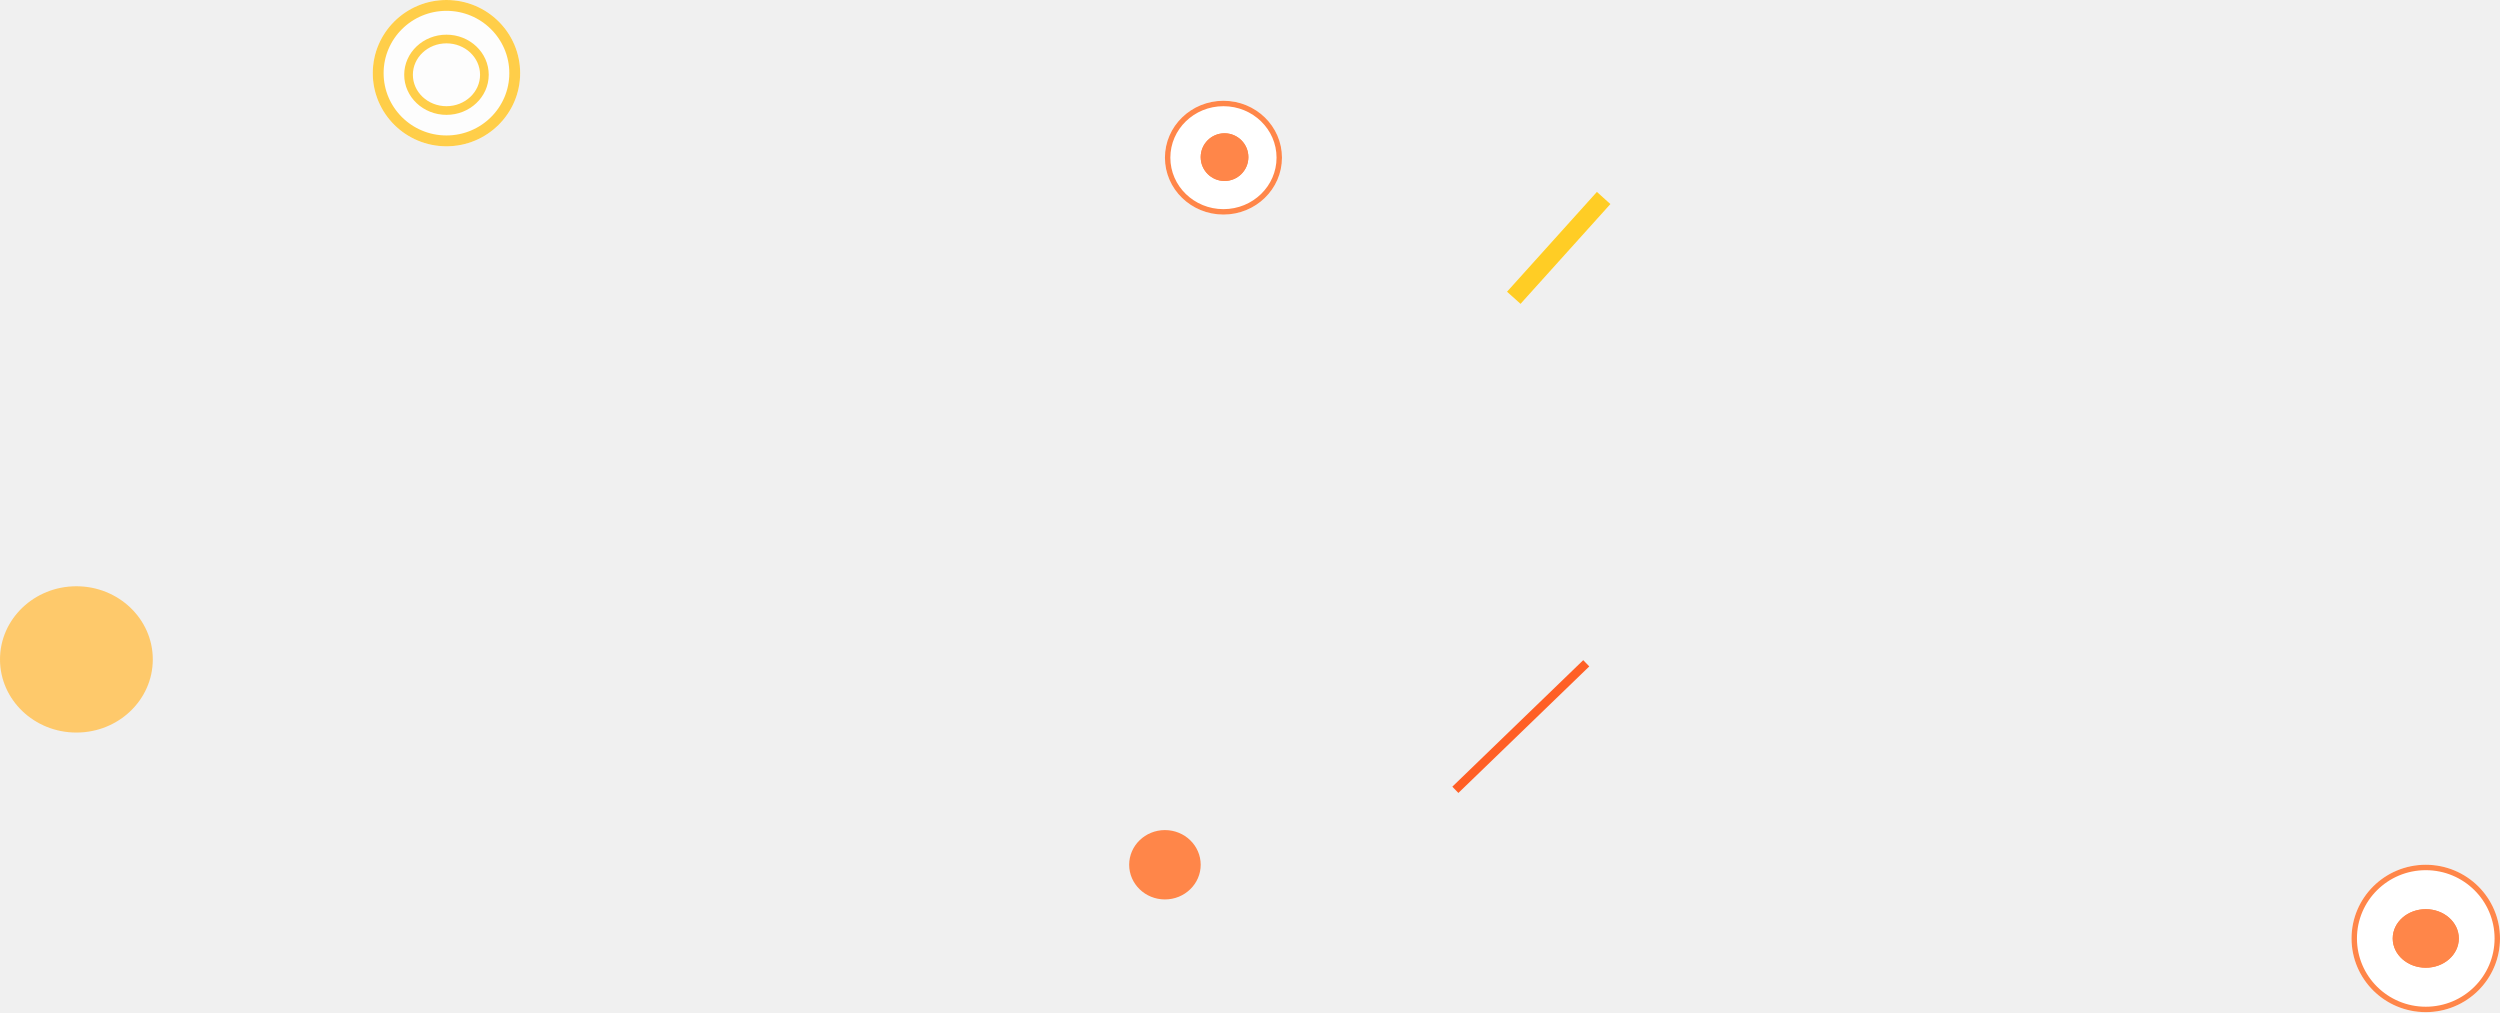
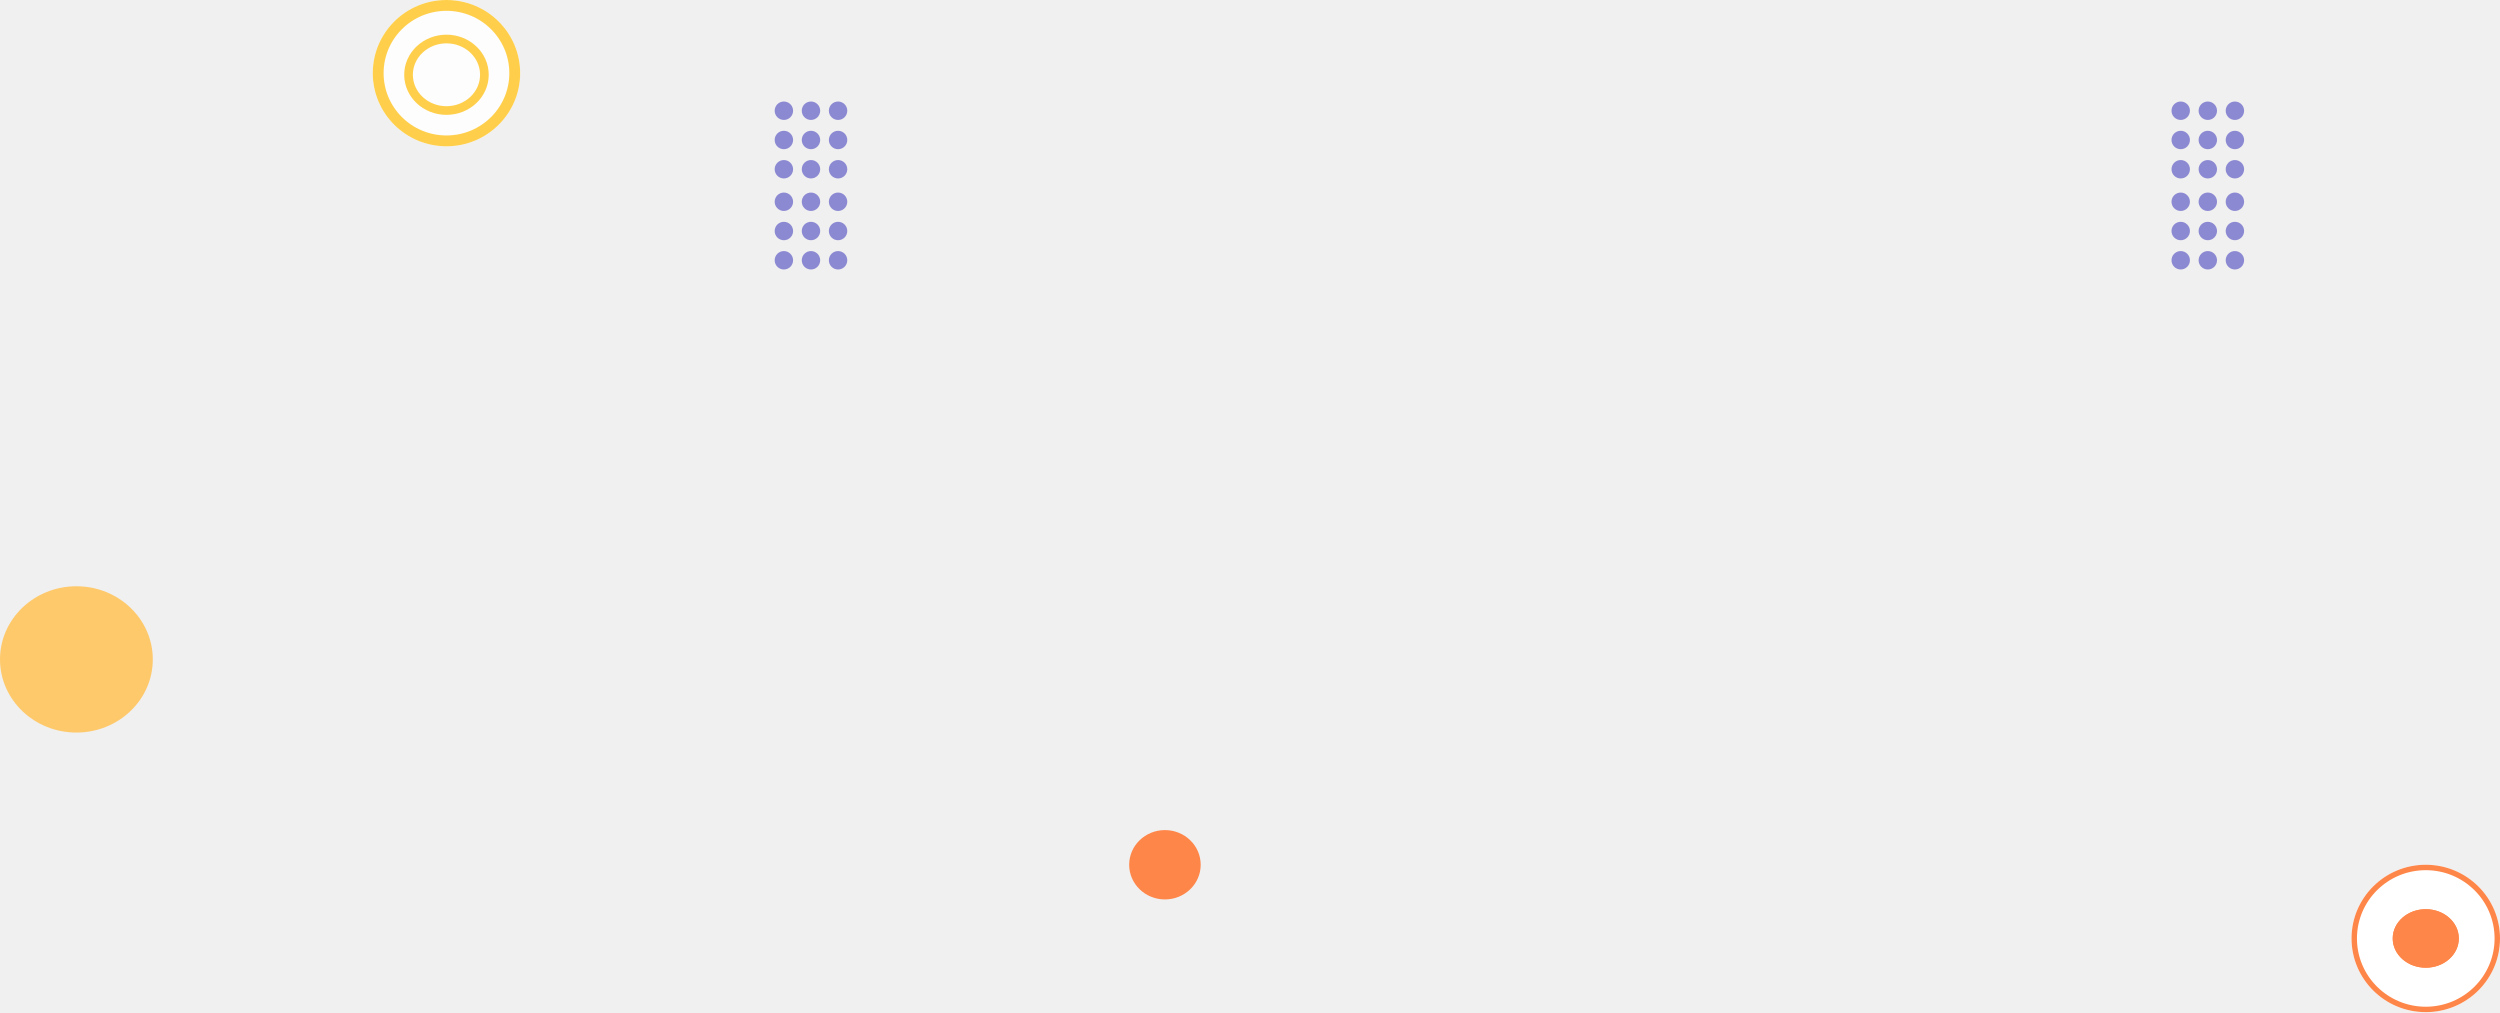
<svg xmlns="http://www.w3.org/2000/svg" width="2307" height="934" viewBox="0 0 2307 934">
  <g id="Group_4" data-name="Group 4" transform="translate(796 128)">
    <g id="svg2" transform="translate(2268 1402)">
      <g id="Ellipse_7" data-name="Ellipse 7" transform="translate(-894 -732)" fill="#fff" stroke="#ff8649" stroke-width="5">
        <ellipse cx="68.5" cy="68" rx="68.5" ry="68" stroke="none" />
        <ellipse cx="68.5" cy="68" rx="66" ry="65.5" fill="none" />
      </g>
      <g id="Ellipse_8" data-name="Ellipse 8" transform="translate(-856 -691)" fill="#ff8649" stroke="#ff8649" stroke-width="5">
        <ellipse cx="30.5" cy="27" rx="30.5" ry="27" stroke="none" />
        <ellipse cx="30.5" cy="27" rx="28" ry="24.5" fill="none" />
      </g>
    </g>
-     <g id="svg2-2" data-name="svg2" transform="translate(1173 697)">
-       <g id="Ellipse_7-2" data-name="Ellipse 7" transform="translate(-894 -732)" fill="#fff" stroke="#ff8649" stroke-width="5">
-         <ellipse cx="54" cy="52.5" rx="54" ry="52.5" stroke="none" />
-         <ellipse cx="54" cy="52.5" rx="51.5" ry="50" fill="none" />
-       </g>
-       <g id="Ellipse_8-2" data-name="Ellipse 8" transform="translate(-861 -702)" fill="#ff8649" stroke="#ff8649" stroke-width="5">
-         <circle cx="22" cy="22" r="22" stroke="none" />
-         <circle cx="22" cy="22" r="19.5" fill="none" />
-       </g>
-     </g>
    <g id="svg1" transform="translate(344 355)">
-       <g id="Ellipse_7-3" data-name="Ellipse 7" transform="translate(-796 -483)" fill="#fdfdfd" stroke="#ffce49" stroke-width="10">
+       <g id="Ellipse_7-2" data-name="Ellipse 7" transform="translate(-796 -483)" fill="#fdfdfd" stroke="rgba(255,206,73,0.98)" stroke-width="10">
        <ellipse cx="68" cy="67.5" rx="68" ry="67.5" stroke="none" />
        <ellipse cx="68" cy="67.5" rx="63" ry="62.5" fill="none" />
      </g>
-       <g id="Ellipse_8-3" data-name="Ellipse 8" transform="translate(-767 -451)" fill="#fdfdfd" stroke="#ffce49" stroke-width="8">
+       <g id="Ellipse_8-2" data-name="Ellipse 8" transform="translate(-767 -451)" fill="#fdfdfd" stroke="rgba(255,206,73,0.98)" stroke-width="8">
        <ellipse cx="39" cy="37" rx="39" ry="37" stroke="none" />
        <ellipse cx="39" cy="37" rx="35" ry="33" fill="none" />
      </g>
    </g>
    <g id="svg3" transform="translate(1042 1121.419)">
-       <ellipse id="Ellipse_7-4" data-name="Ellipse 7" cx="33" cy="32" rx="33" ry="32" transform="translate(-796 -483.419)" fill="#ff8649" />
+       <ellipse id="Ellipse_7-3" data-name="Ellipse 7" cx="33" cy="32" rx="33" ry="32" transform="translate(-796 -483.419)" fill="#ff8649" />
    </g>
-     <g id="svg3-2" data-name="svg3" transform="translate(0 896.419)">
-       <ellipse id="Ellipse_7-5" data-name="Ellipse 7" cx="70.5" cy="67.5" rx="70.5" ry="67.5" transform="translate(-796 -483.419)" fill="rgba(255,199,99,0.94)" />
+     <g id="Group-bars1" transform="translate(7030.352 942.817) rotate(90)">
+       <g id="svg3-2" data-name="svg3" transform="translate(-990.133 7087.484)">
+         <circle id="Ellipse_7-4" data-name="Ellipse 7" cx="8.5" cy="8.5" r="8.5" transform="translate(13 7)" fill="rgba(86,82,195,0.65)" />
+         <circle id="Ellipse_7-5" data-name="Ellipse 7" cx="8.5" cy="8.5" r="8.5" transform="translate(67 7)" fill="rgba(86,82,195,0.65)" />
+         <circle id="Ellipse_7-6" data-name="Ellipse 7" cx="8.5" cy="8.5" r="8.5" transform="translate(40 7)" fill="rgba(86,82,195,0.65)" />
+       </g>
+       <g id="svg3-3" data-name="svg3" transform="translate(-906.133 7087.484)">
+         <circle id="Ellipse_7-7" data-name="Ellipse 7" cx="8.5" cy="8.5" r="8.5" transform="translate(13 7)" fill="rgba(86,82,195,0.65)" />
+         <circle id="Ellipse_7-8" data-name="Ellipse 7" cx="8.5" cy="8.5" r="8.5" transform="translate(67 7)" fill="rgba(86,82,195,0.65)" />
+         <circle id="Ellipse_7-9" data-name="Ellipse 7" cx="8.5" cy="8.5" r="8.5" transform="translate(40 7)" fill="rgba(86,82,195,0.65)" />
+       </g>
+       <g id="svg3-4" data-name="svg3" transform="translate(-990.133 7062.484)">
+         <circle id="Ellipse_7-10" data-name="Ellipse 7" cx="8.5" cy="8.5" r="8.5" transform="translate(13 7)" fill="rgba(86,82,195,0.65)" />
+         <circle id="Ellipse_7-11" data-name="Ellipse 7" cx="8.5" cy="8.5" r="8.5" transform="translate(67 7)" fill="rgba(86,82,195,0.65)" />
+         <circle id="Ellipse_7-12" data-name="Ellipse 7" cx="8.5" cy="8.5" r="8.5" transform="translate(40 7)" fill="rgba(86,82,195,0.65)" />
+       </g>
+       <g id="svg3-5" data-name="svg3" transform="translate(-906.133 7062.484)">
+         <circle id="Ellipse_7-13" data-name="Ellipse 7" cx="8.5" cy="8.5" r="8.5" transform="translate(13 7)" fill="rgba(86,82,195,0.65)" />
+         <circle id="Ellipse_7-14" data-name="Ellipse 7" cx="8.5" cy="8.5" r="8.5" transform="translate(67 7)" fill="rgba(86,82,195,0.65)" />
+         <circle id="Ellipse_7-15" data-name="Ellipse 7" cx="8.5" cy="8.5" r="8.5" transform="translate(40 7)" fill="rgba(86,82,195,0.65)" />
+       </g>
+       <g id="svg3-6" data-name="svg3" transform="translate(-990.133 7037.484)">
+         <circle id="Ellipse_7-16" data-name="Ellipse 7" cx="8.5" cy="8.5" r="8.5" transform="translate(13 7)" fill="rgba(86,82,195,0.65)" />
+         <circle id="Ellipse_7-17" data-name="Ellipse 7" cx="8.5" cy="8.5" r="8.5" transform="translate(67 7)" fill="rgba(86,82,195,0.65)" />
+         <circle id="Ellipse_7-18" data-name="Ellipse 7" cx="8.5" cy="8.5" r="8.5" transform="translate(40 7)" fill="rgba(86,82,195,0.65)" />
+       </g>
+       <g id="svg3-7" data-name="svg3" transform="translate(-906.133 7037.484)">
+         <circle id="Ellipse_7-19" data-name="Ellipse 7" cx="8.5" cy="8.5" r="8.5" transform="translate(13 7)" fill="rgba(86,82,195,0.65)" />
+         <circle id="Ellipse_7-20" data-name="Ellipse 7" cx="8.5" cy="8.5" r="8.5" transform="translate(67 7)" fill="rgba(86,82,195,0.65)" />
+         <circle id="Ellipse_7-21" data-name="Ellipse 7" cx="8.5" cy="8.5" r="8.5" transform="translate(40 7)" fill="rgba(86,82,195,0.65)" />
+       </g>
    </g>
-     <g id="svg5" transform="matrix(0.719, -0.695, 0.695, 0.719, 1153.772, 225.698)">
-       <rect id="Rectangle_1" data-name="Rectangle 1" width="168" height="8.042" transform="translate(-697 -156)" fill="#ff5f25" />
+     <g id="Group-bars1-2" data-name="Group-bars1" transform="translate(8319.352 942.817) rotate(90)">
+       <g id="svg3-8" data-name="svg3" transform="translate(-990.133 7087.484)">
+         <circle id="Ellipse_7-22" data-name="Ellipse 7" cx="8.5" cy="8.5" r="8.5" transform="translate(13 7)" fill="rgba(86,82,195,0.65)" />
+         <circle id="Ellipse_7-23" data-name="Ellipse 7" cx="8.5" cy="8.5" r="8.5" transform="translate(67 7)" fill="rgba(86,82,195,0.65)" />
+         <circle id="Ellipse_7-24" data-name="Ellipse 7" cx="8.5" cy="8.5" r="8.5" transform="translate(40 7)" fill="rgba(86,82,195,0.65)" />
+       </g>
+       <g id="svg3-9" data-name="svg3" transform="translate(-906.133 7087.484)">
+         <circle id="Ellipse_7-25" data-name="Ellipse 7" cx="8.5" cy="8.5" r="8.5" transform="translate(13 7)" fill="rgba(86,82,195,0.65)" />
+         <circle id="Ellipse_7-26" data-name="Ellipse 7" cx="8.5" cy="8.5" r="8.5" transform="translate(67 7)" fill="rgba(86,82,195,0.65)" />
+         <circle id="Ellipse_7-27" data-name="Ellipse 7" cx="8.5" cy="8.5" r="8.5" transform="translate(40 7)" fill="rgba(86,82,195,0.65)" />
+       </g>
+       <g id="svg3-10" data-name="svg3" transform="translate(-990.133 7062.484)">
+         <circle id="Ellipse_7-28" data-name="Ellipse 7" cx="8.5" cy="8.5" r="8.5" transform="translate(13 7)" fill="rgba(86,82,195,0.65)" />
+         <circle id="Ellipse_7-29" data-name="Ellipse 7" cx="8.5" cy="8.5" r="8.5" transform="translate(67 7)" fill="rgba(86,82,195,0.65)" />
+         <circle id="Ellipse_7-30" data-name="Ellipse 7" cx="8.5" cy="8.5" r="8.5" transform="translate(40 7)" fill="rgba(86,82,195,0.65)" />
+       </g>
+       <g id="svg3-11" data-name="svg3" transform="translate(-906.133 7062.484)">
+         <circle id="Ellipse_7-31" data-name="Ellipse 7" cx="8.5" cy="8.5" r="8.5" transform="translate(13 7)" fill="rgba(86,82,195,0.65)" />
+         <circle id="Ellipse_7-32" data-name="Ellipse 7" cx="8.5" cy="8.5" r="8.5" transform="translate(67 7)" fill="rgba(86,82,195,0.65)" />
+         <circle id="Ellipse_7-33" data-name="Ellipse 7" cx="8.5" cy="8.5" r="8.5" transform="translate(40 7)" fill="rgba(86,82,195,0.65)" />
+       </g>
+       <g id="svg3-12" data-name="svg3" transform="translate(-990.133 7037.484)">
+         <circle id="Ellipse_7-34" data-name="Ellipse 7" cx="8.5" cy="8.5" r="8.5" transform="translate(13 7)" fill="rgba(86,82,195,0.65)" />
+         <circle id="Ellipse_7-35" data-name="Ellipse 7" cx="8.5" cy="8.5" r="8.5" transform="translate(67 7)" fill="rgba(86,82,195,0.65)" />
+         <circle id="Ellipse_7-36" data-name="Ellipse 7" cx="8.5" cy="8.5" r="8.5" transform="translate(40 7)" fill="rgba(86,82,195,0.65)" />
+       </g>
+       <g id="svg3-13" data-name="svg3" transform="translate(-906.133 7037.484)">
+         <circle id="Ellipse_7-37" data-name="Ellipse 7" cx="8.5" cy="8.5" r="8.5" transform="translate(13 7)" fill="rgba(86,82,195,0.65)" />
+         <circle id="Ellipse_7-38" data-name="Ellipse 7" cx="8.5" cy="8.5" r="8.5" transform="translate(67 7)" fill="rgba(86,82,195,0.65)" />
+         <circle id="Ellipse_7-39" data-name="Ellipse 7" cx="8.5" cy="8.5" r="8.5" transform="translate(40 7)" fill="rgba(86,82,195,0.65)" />
+       </g>
    </g>
-     <g id="svg6" transform="translate(1068.704 784.684) rotate(42)">
-       <g id="Rectangle_2" data-name="Rectangle 2" transform="translate(-782.87 -285)" fill="#fff" stroke="#ffcd25" stroke-width="13">
-         <rect width="16.82" height="124" stroke="none" />
-         <rect x="6.5" y="6.5" width="3.82" height="111" fill="none" />
-       </g>
+     <g id="svg3-14" data-name="svg3" transform="translate(0 896.419)">
+       <ellipse id="Ellipse_7-40" data-name="Ellipse 7" cx="70.5" cy="67.5" rx="70.5" ry="67.5" transform="translate(-796 -483.419)" fill="rgba(255,199,99,0.94)" />
    </g>
  </g>
</svg>
